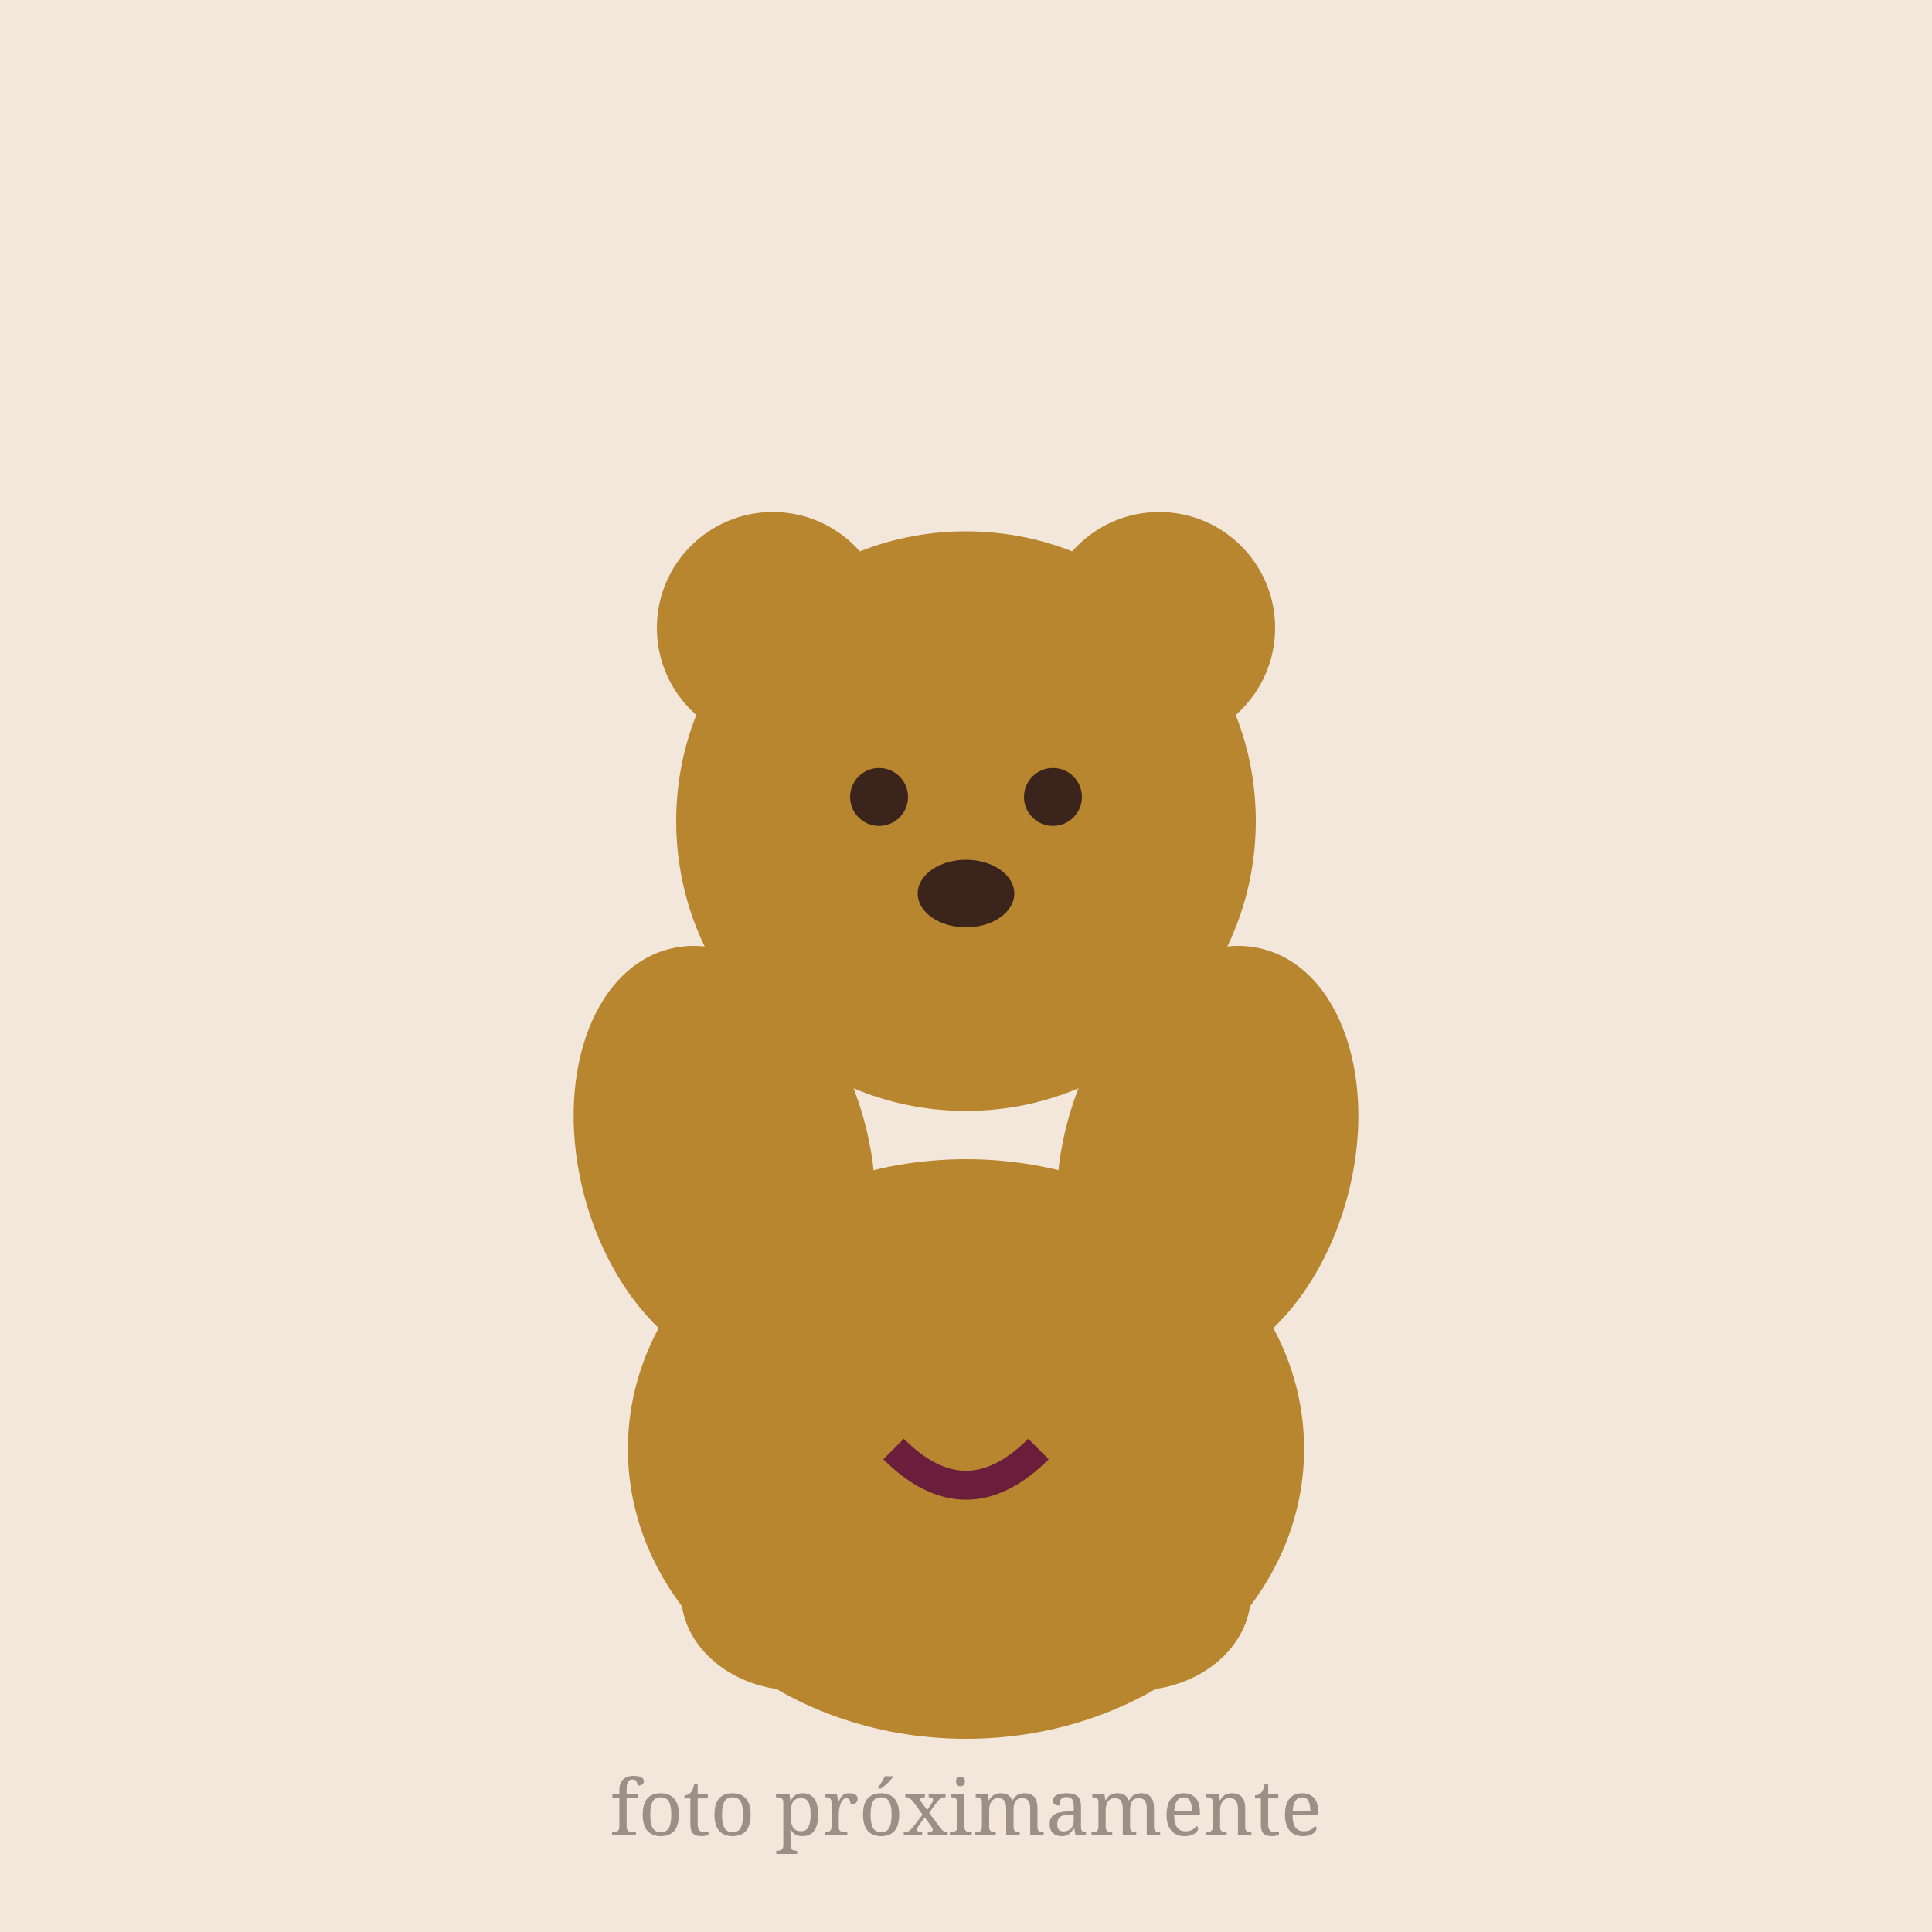
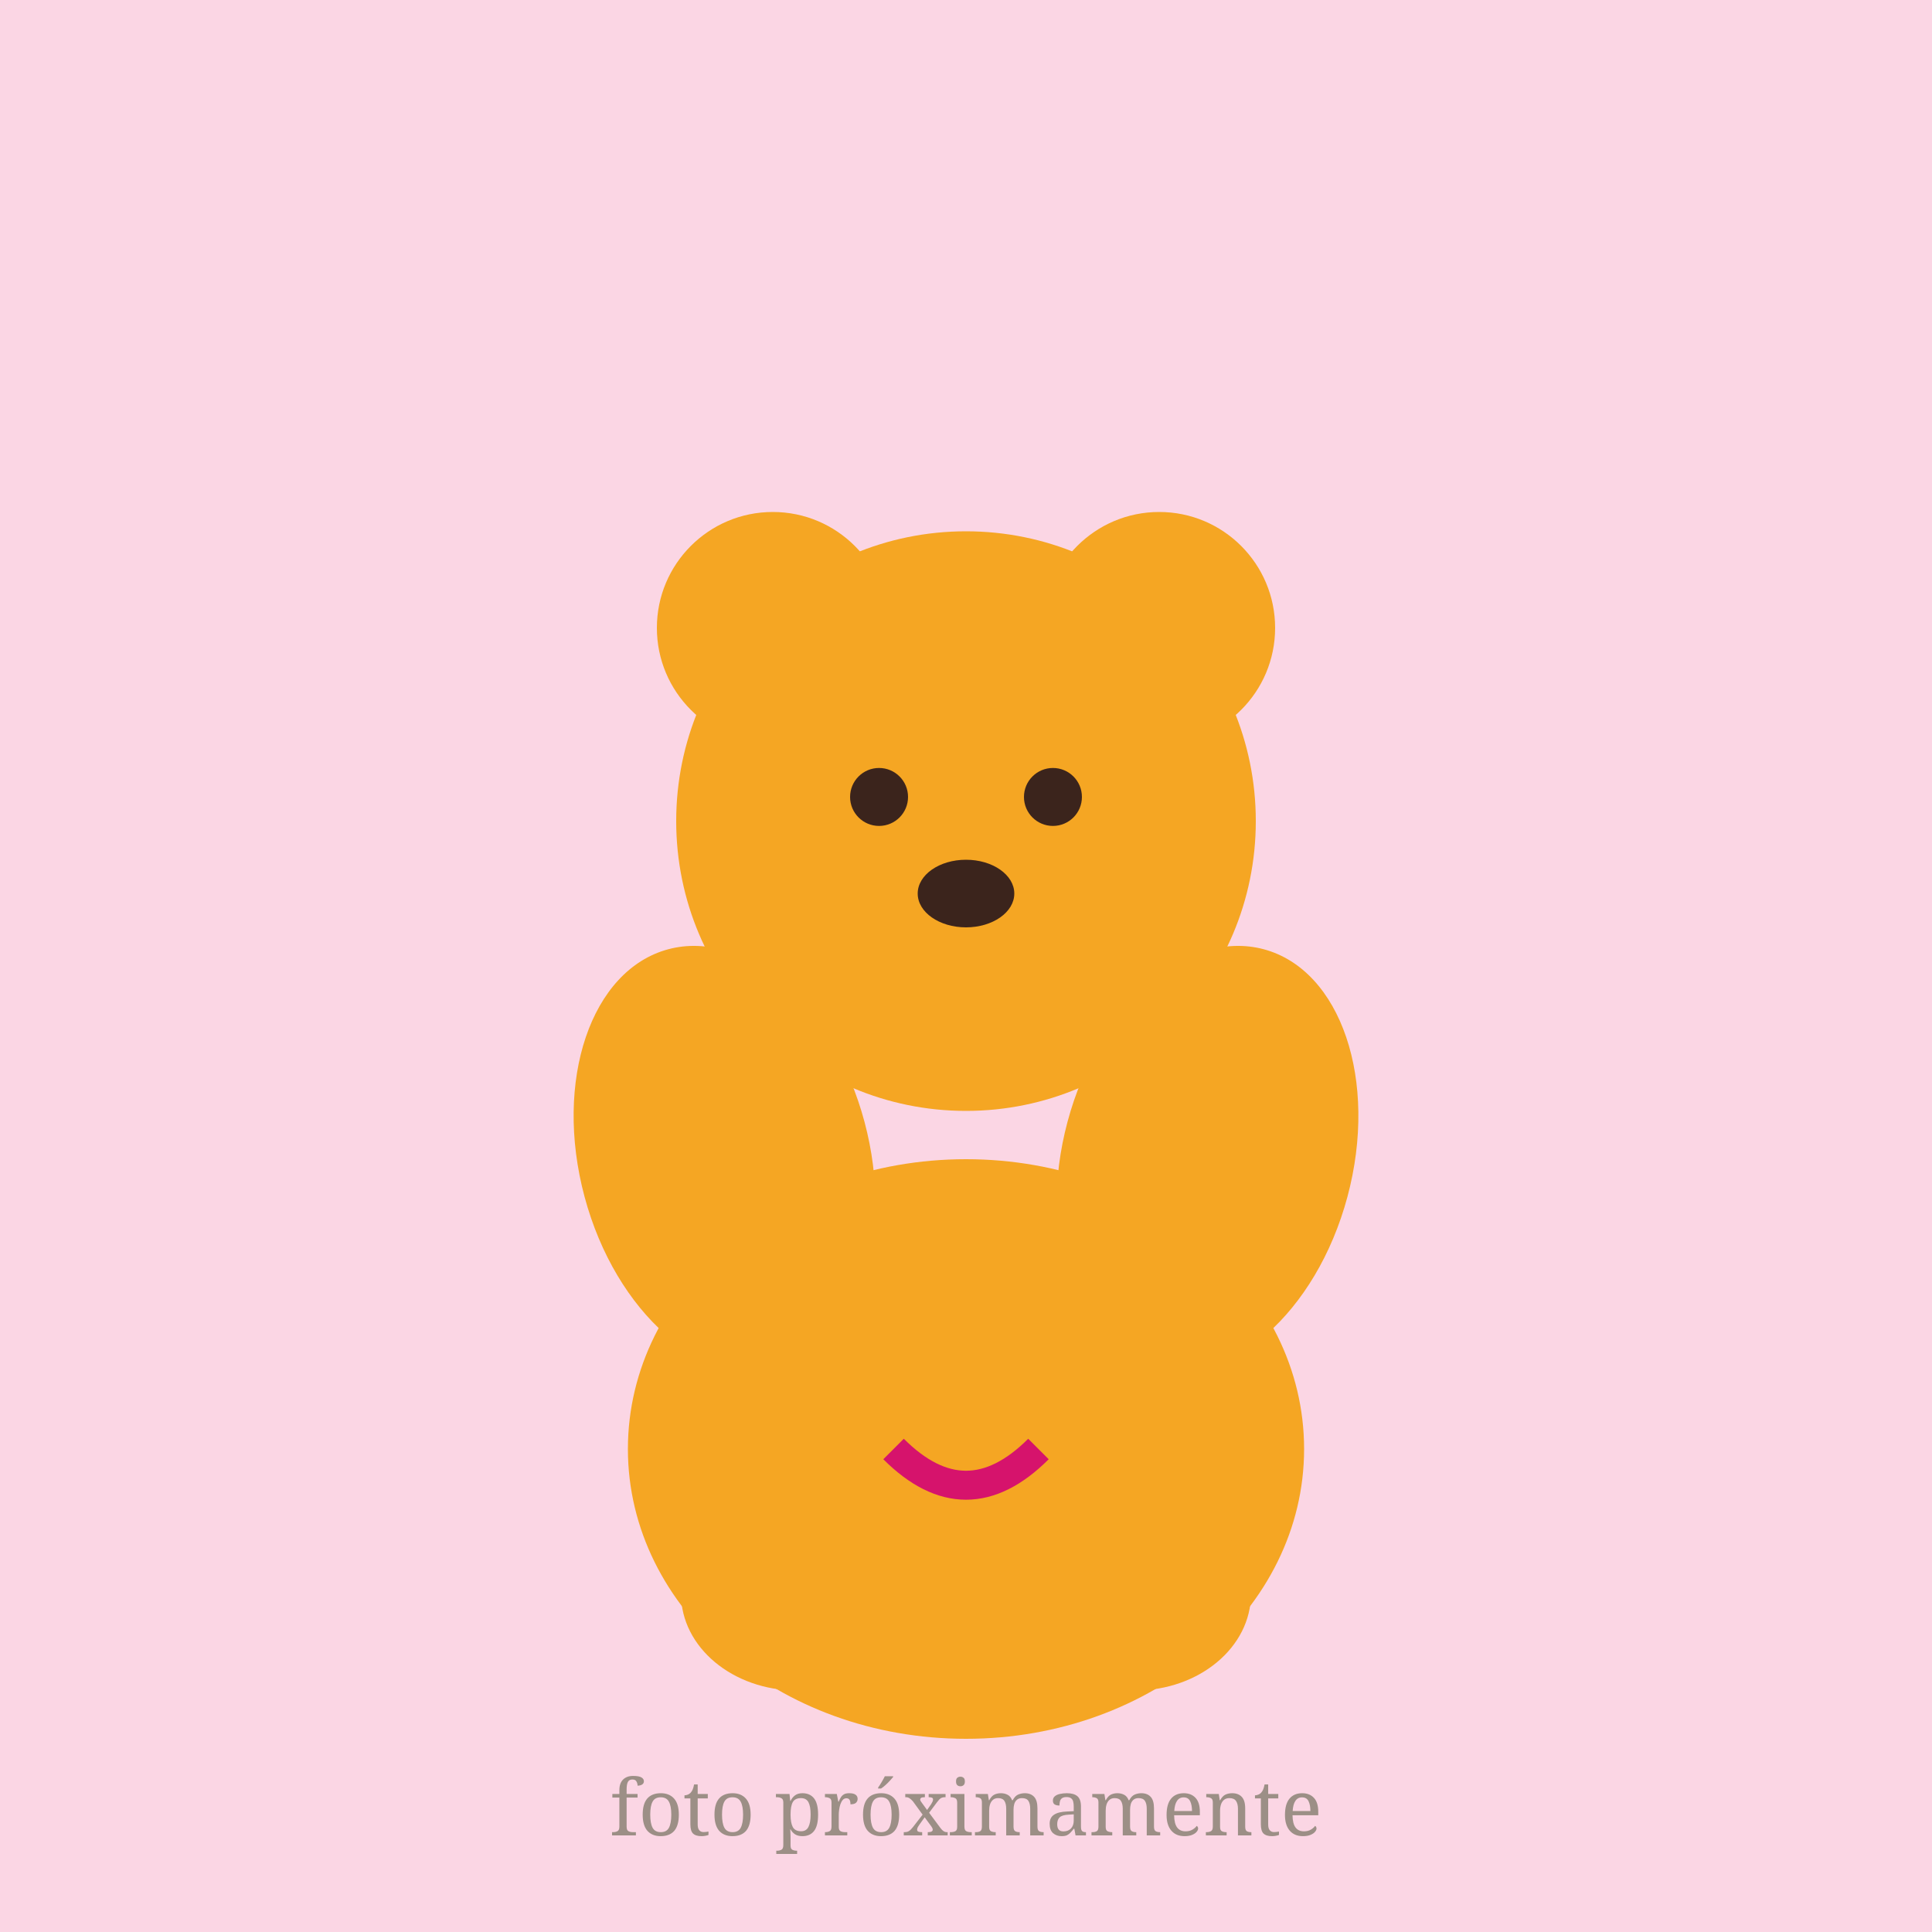
<svg xmlns="http://www.w3.org/2000/svg" viewBox="0 0 400 400">
-   <rect width="400" height="400" fill="#F3E7DC" />
-   <g fill="#B8862E">
+   <rect width="400" height="400" fill="#FBD6E4" />
+   <g fill="#F5A623">
    <circle cx="160" cy="130" r="24" />
    <circle cx="240" cy="130" r="24" />
    <circle cx="200" cy="170" r="60" />
    <ellipse cx="150" cy="240" rx="30" ry="45" transform="rotate(-15 150 240)" />
    <ellipse cx="250" cy="240" rx="30" ry="45" transform="rotate(15 250 240)" />
    <ellipse cx="200" cy="300" rx="70" ry="60" />
    <ellipse cx="165" cy="330" rx="24" ry="20" />
    <ellipse cx="235" cy="330" rx="24" ry="20" />
  </g>
  <circle cx="182" cy="165" r="6" fill="#3B241C" />
  <circle cx="218" cy="165" r="6" fill="#3B241C" />
  <ellipse cx="200" cy="185" rx="10" ry="7" fill="#3B241C" />
-   <path d="M185,300 Q200,315 215,300" stroke="#6B1E3C" stroke-width="6" fill="none" />
+   <path d="M185,300 Q200,315 215,300" stroke="#D6136C" stroke-width="6" fill="none" />
  <text x="200" y="380" text-anchor="middle" font-family="Georgia, serif" font-size="16" fill="#9c8f86">foto próximamente</text>
</svg>
